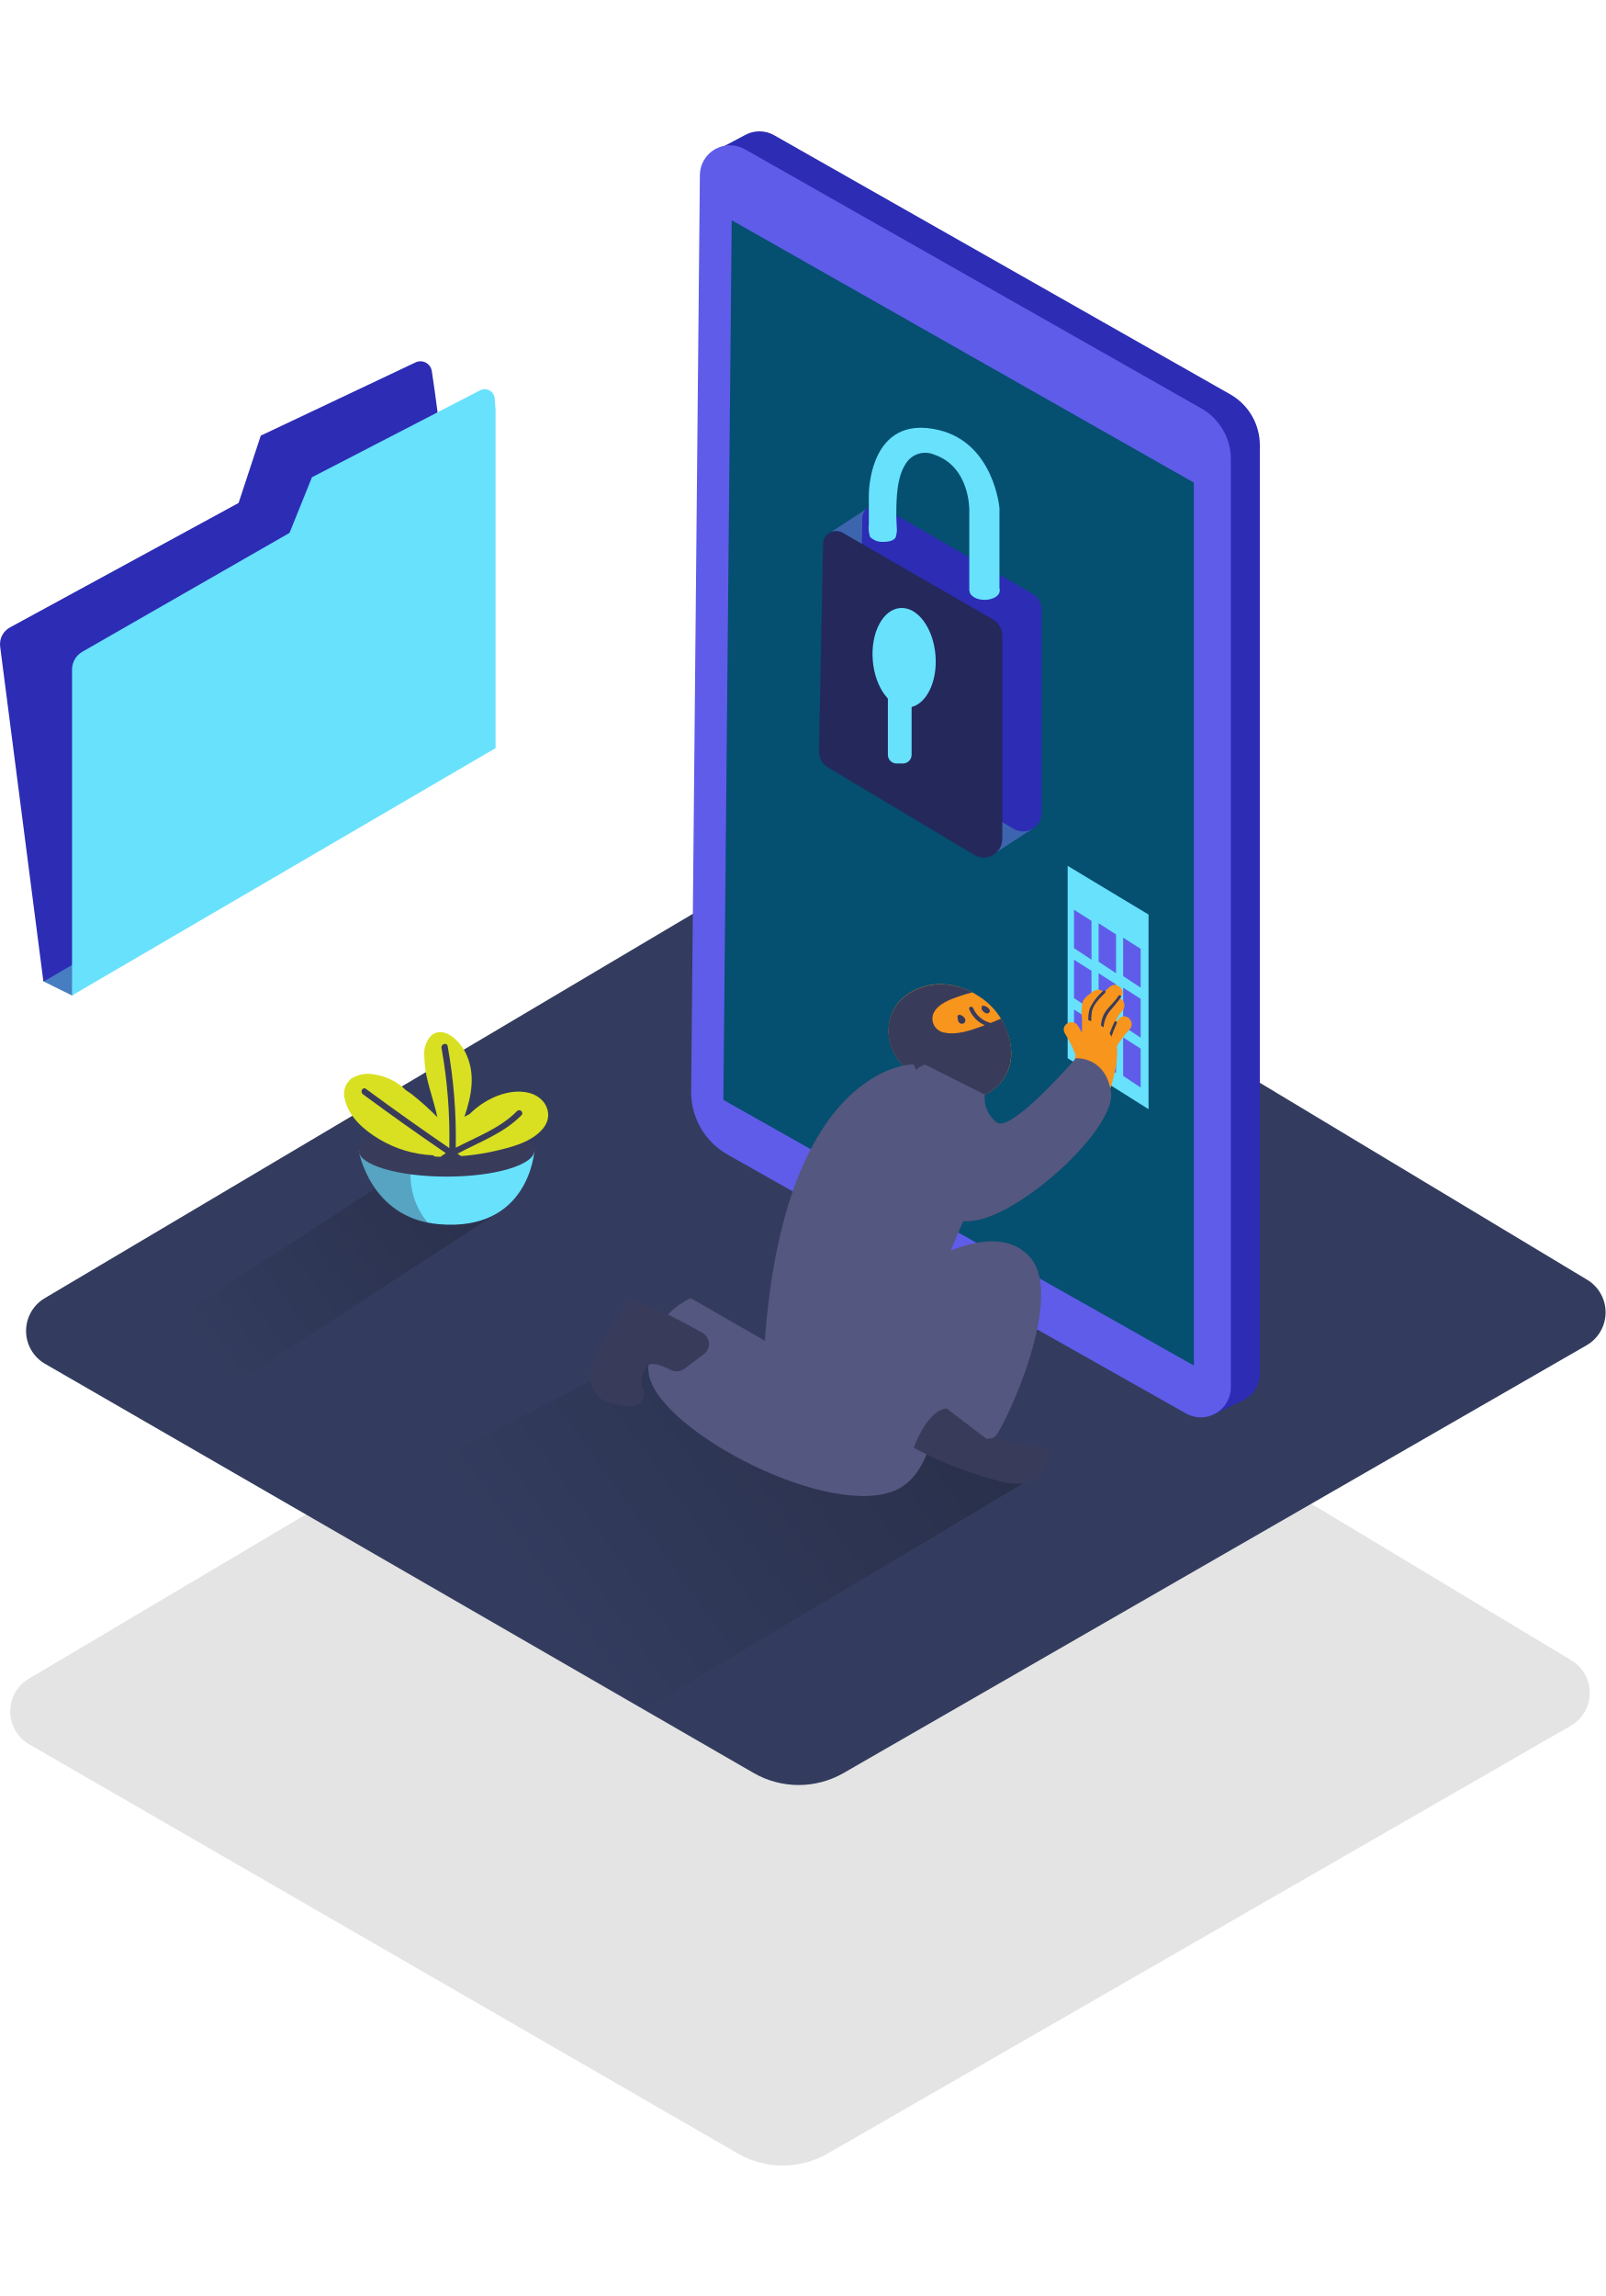
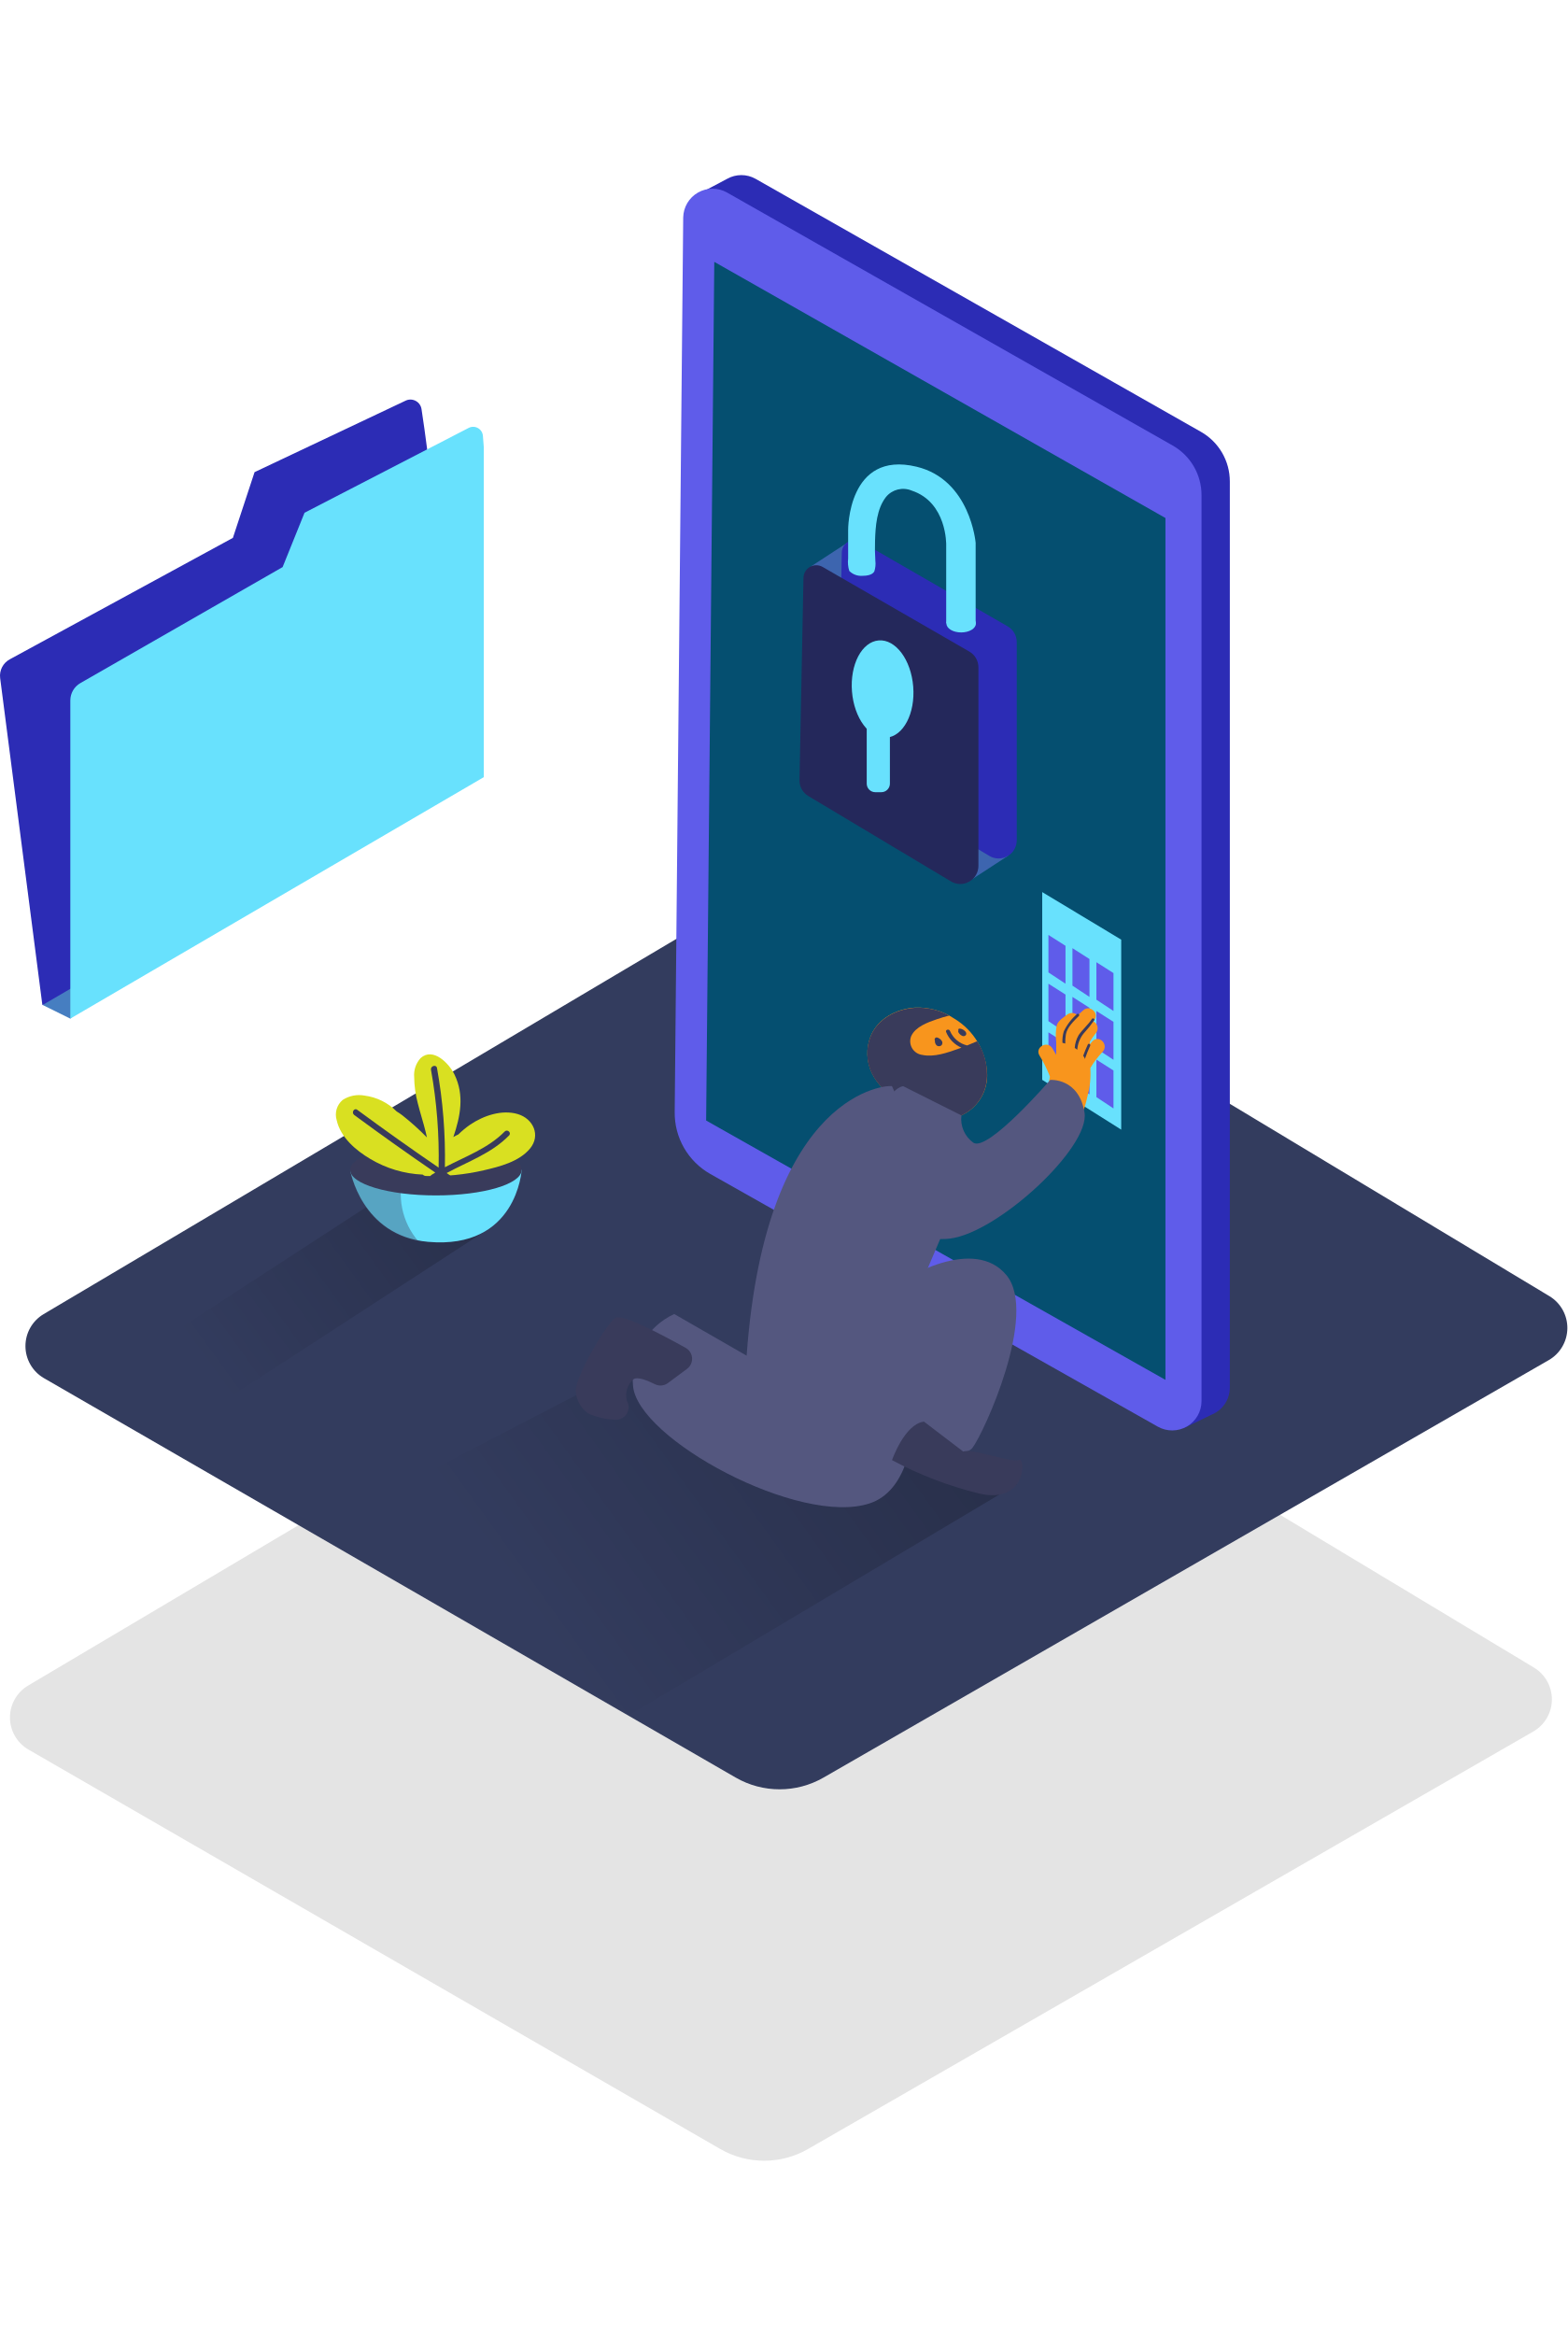
- <svg xmlns="http://www.w3.org/2000/svg" xmlns:xlink="http://www.w3.org/1999/xlink" width="163.62" height="233.93" version="1.1" viewBox="0 0 259.73 327.38">
+ <svg xmlns="http://www.w3.org/2000/svg" xmlns:xlink="http://www.w3.org/1999/xlink" width="143.62" height="213.93" version="1.1" viewBox="0 0 259.73 327.38">
  <defs>
    <linearGradient id="linear-gradient" x1="153.56" x2="341.67" y1="244.76" y2="109.44" gradientUnits="userSpaceOnUse">
      <stop stop-opacity="0" offset="0" />
      <stop offset="1" />
    </linearGradient>
    <linearGradient id="linear-gradient-2" x1="100.62" x2="237.06" y1="204.93" y2="106.04" xlink:href="#linear-gradient" />
    <linearGradient id="linearGradient920" x1="153.56" x2="341.67" y1="244.76" y2="109.44" gradientUnits="userSpaceOnUse" xlink:href="#linear-gradient" />
  </defs>
  <g transform="translate(-66.977 -7.713)" style="isolation:isolate">
    <g data-name="Layer 1">
      <path id="security-shadow" d="m71.666 267.83 114.65 66.19a14.58 14.58 0 0 0 14.57 0l120.18-69.17a6.15 6.15 0 0 0 0.1-10.59l-118.23-71.14a6.15 6.15 0 0 0-6.3 0l-125 74.12a6.15 6.15 0 0 0 0.03 10.59z" style="fill:#e4e4e4" />
      <g id="security-platform">
        <path d="m74.23 206.29 114.65 66.19a14.58 14.58 0 0 0 14.57 0l120.18-69.17a6.15 6.15 0 0 0 0.1-10.59l-118.23-71.14a6.15 6.15 0 0 0-6.3 0l-125 74.12a6.15 6.15 0 0 0 0.03 10.59z" style="fill:#333C5E" />
        <path d="m266 49.52-73.82-41.93a4.81 4.81 0 0 0-4.71 0l-5 2.65 2.53 0.76a5 5 0 0 0-0.08 0.82l-1.42 148.18a11.62 11.62 0 0 0 5.91 10.23l74.14 41.86a5 5 0 0 0 0.46 0.22l-0.93 2.31 4.64-2.25a4.94 4.94 0 0 0 0.88-0.46 4.8 4.8 0 0 0 2.17-4v-150.17a9.45 9.45 0 0 0-4.77-8.22z" style="fill:#2c2cb5" />
        <path d="m170.92 204.73-52.19 27.06s31.75 20.64 52.54 30.33l64.19-38.25" style="fill:url(#linearGradient920);mix-blend-mode:multiply;opacity:.62" />
        <path d="m184.69 172.48 74.14 41.86a4.86 4.86 0 0 0 7.25-4.23v-150.11a9.45 9.45 0 0 0-4.78-8.22l-73.85-41.92a4.86 4.86 0 0 0-7.26 4.14l-1.41 148.2a11.62 11.62 0 0 0 5.91 10.28z" style="fill:#5f5cea" />
        <polygon points="260.1 63.79 185.34 21.35 183.99 163.62 260.1 206.59" style="fill:#054F70" />
        <polygon points="252.77 165.13 252.77 133.65 239.68 125.77 239.68 156.88" style="fill:#68e1fd" />
        <polygon points="243.54 140.95 243.54 134.67 240.71 132.87 240.71 139.08" style="fill:#5f5cea" />
        <polygon points="247.51 143.14 247.51 136.86 244.69 135.06 244.69 141.27" style="fill:#5f5cea" />
        <polygon points="251.49 145.47 251.49 139.19 248.66 137.39 248.66 143.6" style="fill:#5f5cea" />
        <polygon points="243.54 149.04 243.54 142.75 240.71 140.95 240.71 147.16" style="fill:#5f5cea" />
        <polygon points="247.51 151.23 247.51 144.94 244.69 143.14 244.69 149.35" style="fill:#5f5cea" />
        <polygon points="251.49 153.56 251.49 147.27 248.66 145.47 248.66 151.69" style="fill:#5f5cea" />
        <polygon points="243.54 157.09 243.54 150.81 240.71 149.01 240.71 155.22" style="fill:#5f5cea" />
        <polygon points="247.51 159.28 247.51 153 244.69 151.2 244.69 157.41" style="fill:#5f5cea" />
        <polygon points="251.49 161.62 251.49 155.33 248.66 153.53 248.66 159.74" style="fill:#5f5cea" />
        <path d="m225.12 146.74a11.26 11.26 0 0 1 5.44 9.21q0 0.18 0 0.35a7.3 7.3 0 0 1-4.27 6.46 7.76 7.76 0 0 1-4.84 0.06c-3.7-1-8.28-3.47-10-7.07a7.6 7.6 0 0 1-0.24-6c1.15-3 4.27-4.62 7.35-4.84a10.91 10.91 0 0 1 6.56 1.83z" style="fill:#f8951d" />
        <path d="m228.9 150.48-1.66 0.7a4.11 4.11 0 0 1-2.84-2.4c-0.16-0.39-0.81-0.22-0.64 0.18a4.8 4.8 0 0 0 2.53 2.59l-0.55 0.2c-1.8 0.64-4 1.41-5.92 1a2.28 2.28 0 0 1-1.83-3.16c0.73-1.53 2.74-2.24 4.22-2.75 0.68-0.23 1.36-0.44 2.06-0.61a10.67 10.67 0 0 0-5.73-1.29c-3.08 0.22-6.2 1.86-7.35 4.84a7.6 7.6 0 0 0 0.24 6c1.74 3.6 6.32 6 10 7.07a7.76 7.76 0 0 0 4.84-0.06 7.3 7.3 0 0 0 4.27-6.46q0-0.18 0-0.35a10.08 10.08 0 0 0-1.64-5.5z" style="fill:#393b5b" />
        <path d="m214.79 157.93c-0.32-0.24-20.88 0.31-24.09 44.65l-12-6.9a11.86 11.86 0 0 0-6.83 11.84c0.61 8.8 27.68 23.45 39.29 19.51s6.48-31.71 6.48-31.71l6.76-15.89" style="fill:#54577F" />
        <path d="m213.77 216.18s12.43 4.18 14.34 1.69 10.93-22.21 5.65-28.62-16.65 0-20.34 3" style="fill:#54577F" />
        <path d="m226.58 218.46c1.53-0.58 8.19 2 9.27 1.38s1.35 7.5-6.71 5.56a61.59 61.59 0 0 1-14.35-5.51s2.08-6 5.3-6.38" style="fill:#393b5b" />
        <path d="m248 150.48-0.44 0.49v-0.37a9.19 9.19 0 0 1 1-1.44 1.28 1.28 0 0 0-0.46-2l0.09-0.08c1.15-1.07-0.58-2.79-1.72-1.72l-0.92 0.83a1.33 1.33 0 0 0-1.75-0.11c-0.63 0.49-1.41 0.94-1.7 1.72a8.36 8.36 0 0 0-0.1 2.81v2.13c-0.21-0.38-0.43-0.76-0.66-1.12-0.84-1.31-2.93-0.12-2.11 1.23a20.72 20.72 0 0 1 1.63 3.24l0.1 0.27c-0.14 0.75-0.29 1.49-0.46 2.24a17.7 17.7 0 0 1-0.48 2.27 1.07 1.07 0 0 0-0.24 1.48 1.16 1.16 0 0 0 1.76 0.4 1.32 1.32 0 0 0 1.64-0.09 1.21 1.21 0 0 0 0.79 0 1.18 1.18 0 0 0 1.57 0.37c1.11-0.6 1.36-2.32 1.64-3.43a14.19 14.19 0 0 0 0.48-4.58v-0.11a14.85 14.85 0 0 1 2-2.64c1.15-1.21-0.57-2.94-1.66-1.79z" style="fill:#f8951d" />
        <path d="m243.14 150.77 0.36 0.1a8.05 8.05 0 0 1 0.1-1.51c0.21-1.19 1.33-2.24 2.16-3.07a0.22 0.22 0 0 0-0.31-0.31 8.69 8.69 0 0 0-2.19 2.86 5.53 5.53 0 0 0-0.23 1.9z" style="fill:#393b5b" />
        <path d="m247.91 146.8c-0.65 1-1.56 1.73-2.2 2.68a4.86 4.86 0 0 0-0.64 2.11q0.22 0.14 0.42 0.3a4.87 4.87 0 0 1 1-2.63 23 23 0 0 0 1.81-2.24c0.15-0.24-0.23-0.46-0.39-0.22z" style="fill:#393b5b" />
        <path d="m247.25 151q-0.43 0.93-0.78 1.89l0.16 0.23a0.66 0.66 0 0 1 0.11 0.32c0.26-0.75 0.56-1.49 0.89-2.22 0.12-0.22-0.26-0.44-0.38-0.22z" style="fill:#393b5b" />
        <path d="m226.29 162.77a4.83 4.83 0 0 0 2 4.54c2.43 1.5 12.72-10.42 12.72-10.42s4.73-0.38 5.68 5.4-14.31 19.9-22.29 20.89-13.72-7.58-13.72-7.58 1.07-16.57 5.94-17.68" style="fill:#54577F" />
        <polygon points="81.29 144.2 85.09 139.85 77.69 138.45 74.08 144.49 78.63 146.74" style="fill:#467ec1" />
        <path d="m134.27 44.31-25.11 11.88-3.59 10.89-36.95 20.11a3.09 3.09 0 0 0-1.62 3.11l7 54.2 68.51-40-4.1-46.24c-0.1-1.92-1-8.75-1.58-12.49a1.86 1.86 0 0 0-2.56-1.46z" style="fill:#2c2cb5" />
        <path d="m144.68 48.84-27.24 14.08-3.63 9-33.51 19.22a3.32 3.32 0 0 0-1.67 2.86v52.73l68.51-40v-54.73l-0.14-1.8a1.62 1.62 0 0 0-2.32-1.36z" style="fill:#68e1fd" />
        <path d="m164.81 212.31a12.15 12.15 0 0 0 4.25 0.89 2.09 2.09 0 0 0 1.79-3.15 3.52 3.52 0 0 1 1.09-3.56c0.67-0.49 2.4 0.24 3.56 0.82a2.08 2.08 0 0 0 2.17-0.2l3.16-2.35a2.07 2.07 0 0 0-0.23-3.47c-3.84-2.14-10.45-5.64-11.6-5-1.64 1-6.61 9.79-6.63 12.05a5 5 0 0 0 1.63 3.46 2.12 2.12 0 0 0 0.81 0.51z" style="fill:#393b5b" />
        <path d="m226.8 148.73a1.47 1.47 0 0 0-0.75-0.34c-0.11 0-0.25 0-0.27 0.15a0.74 0.74 0 0 0 0 0.25 0.21 0.21 0 0 0 0 0.19 1.38 1.38 0 0 0 0.58 0.58 0.49 0.49 0 0 0 0.68-0.12c0.16-0.27-0.04-0.55-0.24-0.71z" style="fill:#393b5b" />
        <path d="m223 150.37a1.39 1.39 0 0 0-0.74-0.51 0.34 0.34 0 0 0-0.36 0.51 1 1 0 0 0 0.3 0.82 0.64 0.64 0 0 0 0.75 0 0.59 0.59 0 0 0 0.05-0.82z" style="fill:#393b5b" />
        <path d="m227.31 124.13s6.68-4.34 6.74-4.39-4.45-3.49-4.45-3.49l-2.6 4.95" style="fill:#3d65af" />
        <polyline points="201.38 71.8 207.34 67.91 208.82 75.78 202.78 74.56" style="fill:#3d65af" />
        <path d="m209.65 67.72a2.12 2.12 0 0 0-3.18 1.79l-0.66 33.59a3 3 0 0 0 1.47 2.58l23.63 14.09a3 3 0 0 0 4.55-2.58v-32.84a3 3 0 0 0-1.56-2.64z" style="fill:#2c2cb5" />
        <path d="m203.3 71.9a2.12 2.12 0 0 0-3.18 1.79l-0.66 33.59a3 3 0 0 0 1.47 2.58l23.63 14.14a3 3 0 0 0 4.55-2.58v-32.89a3 3 0 0 0-1.56-2.64z" style="fill:#24285B" />
        <ellipse transform="rotate(-4.56 213.05 92.127)" cx="213.23" cy="92.14" rx="5.09" ry="8.08" style="fill:#68e1fd" />
        <rect x="210.6" y="93.27" width="3.84" height="15.95" rx="1.42" ry="1.42" style="fill:#68e1fd" />
        <ellipse cx="226.25" cy="81.28" rx="2.44" ry="1.47" style="fill:#68e1fd" />
        <path d="m218.86 55.29c-11.43-2.75-11.34 10.48-11.34 10.48v4.73a4.89 4.89 0 0 0 0.19 2.06 2.76 2.76 0 0 0 2.15 0.81c0.68 0 1.66-0.11 2-0.73a4.16 4.16 0 0 0 0.17-1.79c-0.07-1.1-0.09-2.21-0.05-3.31 0.07-2.38 0.28-5.28 1.81-7.23a3.67 3.67 0 0 1 4.27-1.06c5.87 1.95 5.71 9 5.71 9v13h4.88v-13.34s-0.87-10.47-9.79-12.62z" style="fill:#68e1fd" />
        <path d="m130.68 176-37.68 24.51s-8-1.21 12.76 8.49l41.14-26.75" style="fill:url(#linear-gradient-2);mix-blend-mode:multiply;opacity:.62" />
        <path d="m125 171.81s1.81 10.92 12.9 11.91c14.76 1.32 15.52-11.91 15.52-11.91" style="fill:#68e1fd" />
        <path d="m134 172h-9s1.64 9.87 11.35 11.69a12 12 0 0 1-2.35-11.69z" style="fill:#393b5b;opacity:.37" />
        <ellipse cx="139.21" cy="171.81" rx="14.21" ry="4.22" style="fill:#393b5b" />
        <path d="m152.77 162.55c-2.64-0.78-5.66 0.26-7.85 1.73a15.33 15.33 0 0 0-2 1.65 6.83 6.83 0 0 0-0.82 0.43c1.16-3.42 1.87-6.93 0.18-10.38-0.88-1.8-3.53-4.58-5.61-2.7a4.17 4.17 0 0 0-1.06 3.16 17.53 17.53 0 0 0 0.6 4.33c0.4 1.6 0.92 3.17 1.31 4.77q0.11 0.44 0.2 0.88a42.54 42.54 0 0 0-4.08-3.67c-0.3-0.23-0.61-0.44-0.94-0.64a9.14 9.14 0 0 0-5.3-2.62 5 5 0 0 0-3.63 0.71 3.18 3.18 0 0 0-1 3.37c0.63 2.84 3.18 5 5.56 6.41a18.47 18.47 0 0 0 8.7 2.6 0.79 0.79 0 0 0 0.55 0.23 37.59 37.59 0 0 0 9.55-0.94c2.63-0.61 5.86-1.42 7.67-3.6s0.56-4.95-2.03-5.72z" style="fill:#d9e021" />
        <path d="m150.63 165.42c-2.76 2.81-6.5 4.14-9.93 5.94a83.28 83.28 0 0 0-1.31-16.44c-0.11-0.63-1.07-0.36-1 0.26a81.83 81.83 0 0 1 1.27 16.24q-6.83-4.67-13.49-9.58c-0.52-0.38-1 0.48-0.5 0.86q6.63 4.89 13.43 9.54l-0.62 0.39c-0.54 0.35 0 1.21 0.5 0.86l0.64-0.4v0.31c0 0.64 1 0.64 1 0v-0.13l0.35 0.24c0.53 0.36 1-0.5 0.5-0.86l-0.48-0.33c3.55-1.91 7.45-3.27 10.32-6.2 0.48-0.45-0.23-1.12-0.68-0.7z" style="fill:#393b5b" />
      </g>
    </g>
  </g>
</svg>
